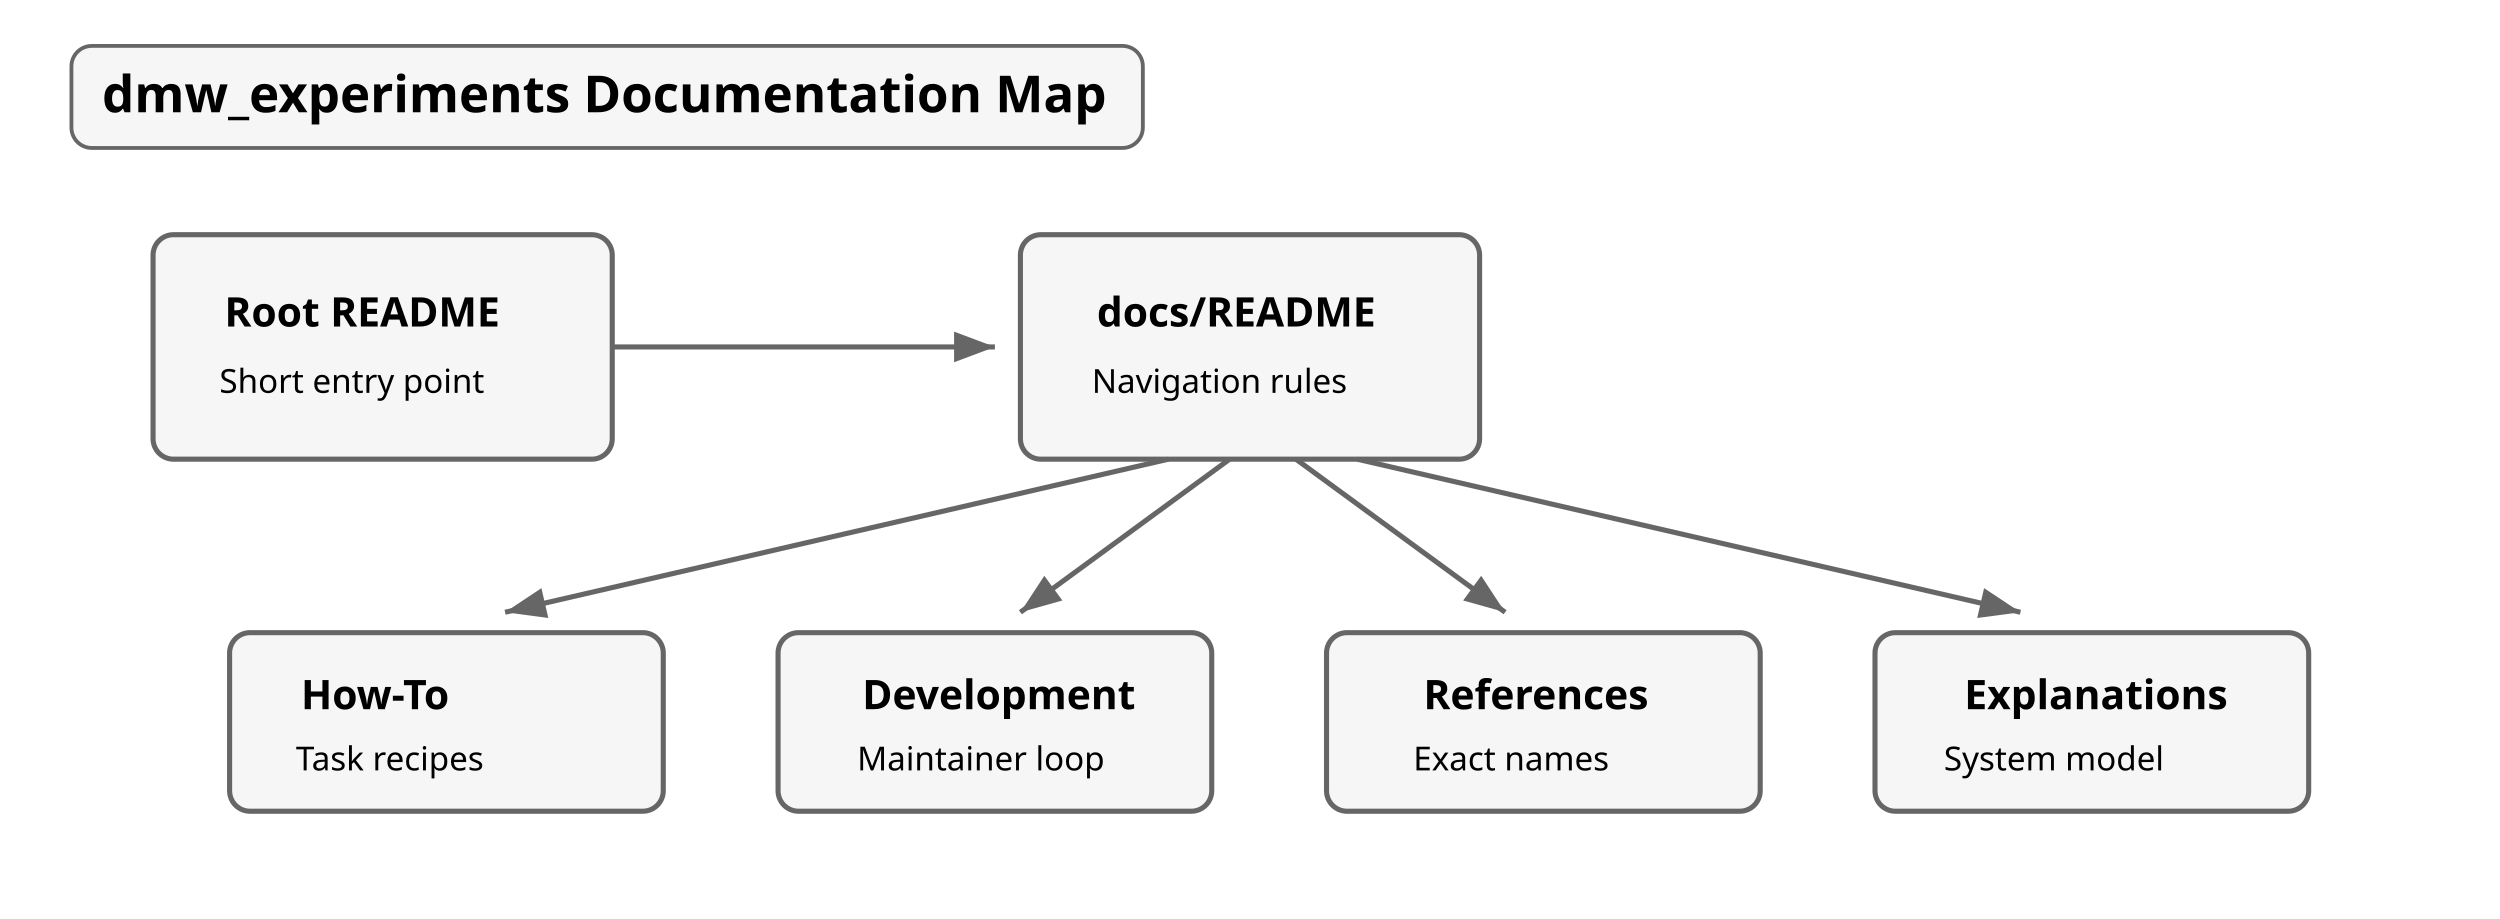
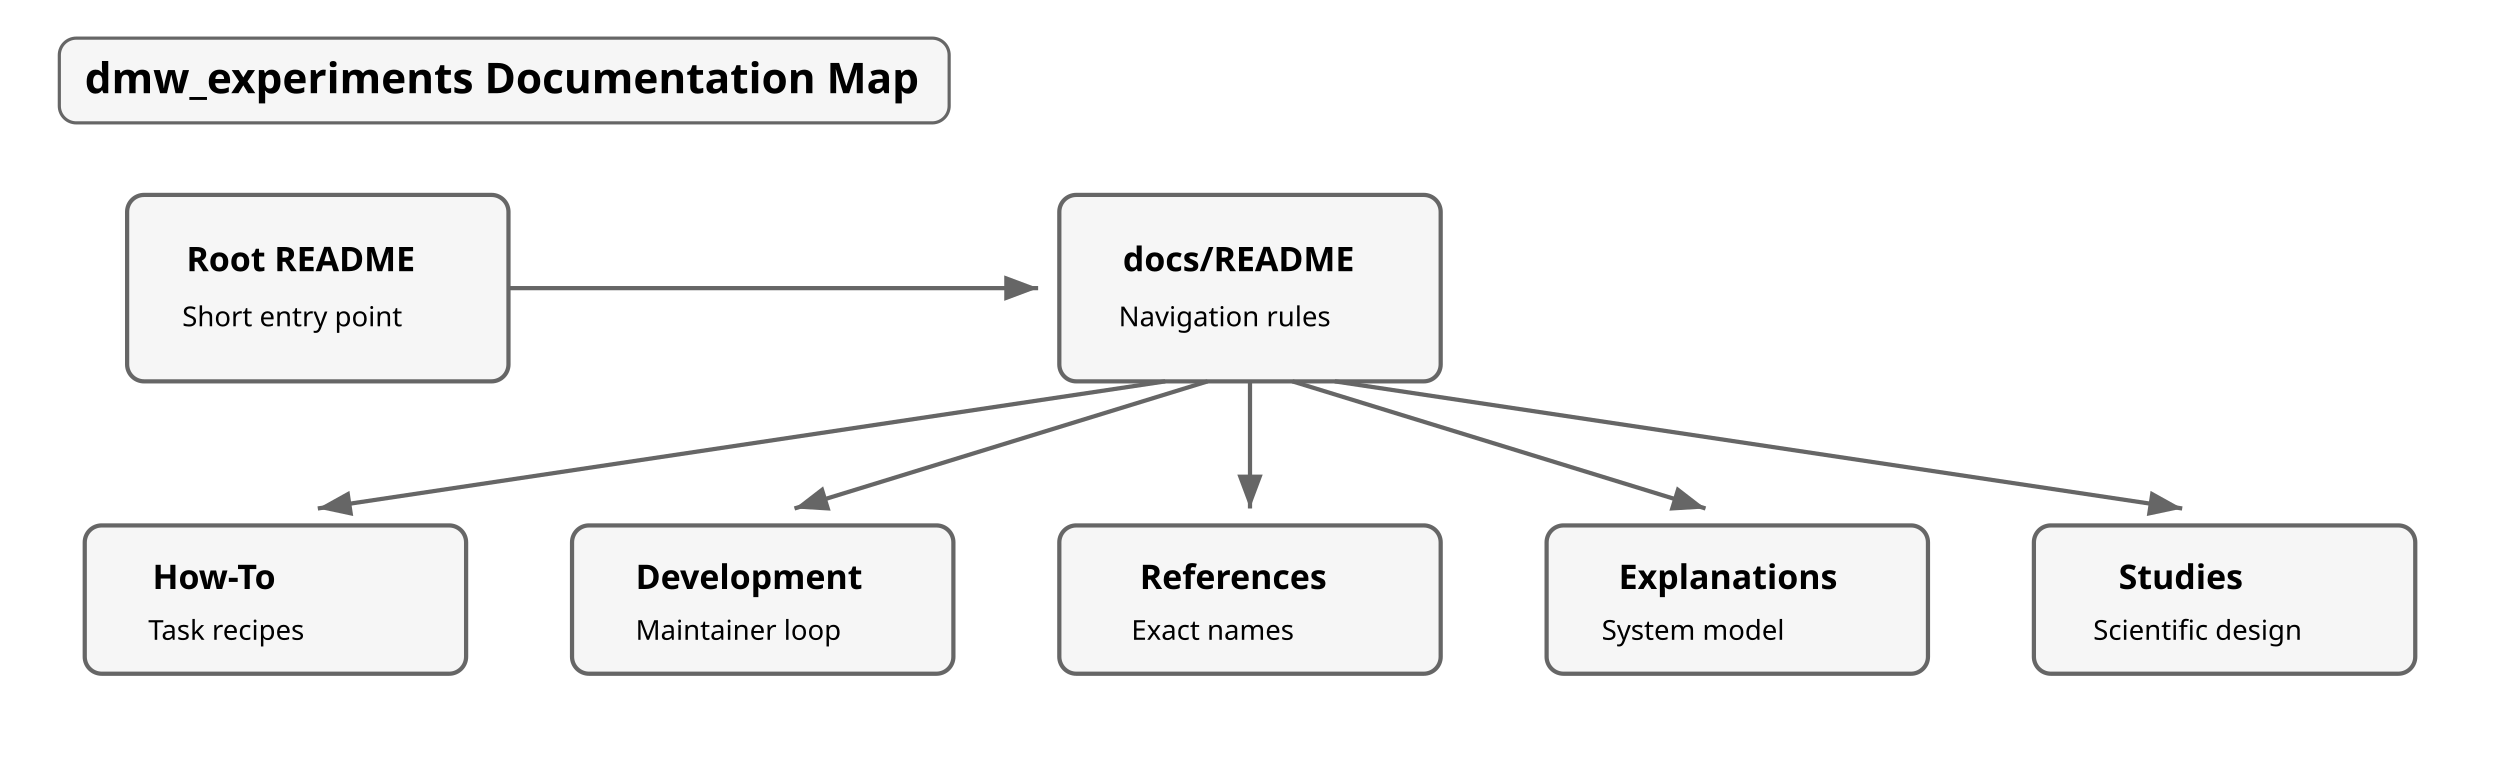
- <svg xmlns="http://www.w3.org/2000/svg" width="980" height="360" viewBox="0 0 980 360" role="img" aria-labelledby="title desc">
+ <svg xmlns="http://www.w3.org/2000/svg" width="1180" height="360" viewBox="0 0 1180 360" role="img" aria-labelledby="title desc">
  <defs>
    <marker id="arrow" markerWidth="10" markerHeight="10" refX="8" refY="3" orient="auto">
      <path d="M0,0 L8,3 L0,6 Z" fill="#666666" />
    </marker>
    <style>
      text { font-family: sans-serif; fill: #000000; }
      .title { font-size: 20px; font-weight: 700; }
      .label { font-size: 16px; font-weight: 700; }
      .small { font-size: 13px; }
      .box { fill: #f4f4f4dd; stroke: #666666; stroke-width: 2; rx: 8; }
      .line { stroke: #666666; stroke-width: 2; marker-end: url(#arrow); }
    </style>
  </defs>
  <rect x="28" y="18" width="420" height="40" fill="#f4f4f4dd" stroke="#666666" stroke-width="1.5" rx="8" />
  <text class="title" x="40" y="44">dmw_experiments Documentation Map</text>
  <rect class="box" x="60" y="92" width="180" height="88" />
  <text class="label" x="88" y="128">Root README</text>
  <text class="small" x="86" y="154">Short entry point</text>
-   <rect class="box" x="400" y="92" width="180" height="88" />
-   <text class="label" x="430" y="128">docs/README</text>
-   <text class="small" x="428" y="154">Navigation rules</text>
-   <line class="line" x1="240" y1="136" x2="390" y2="136" />
-   <rect class="box" x="90" y="248" width="170" height="70" />
-   <text class="label" x="118" y="278">How-To</text>
-   <text class="small" x="116" y="302">Task recipes</text>
-   <rect class="box" x="305" y="248" width="170" height="70" />
-   <text class="label" x="338" y="278">Development</text>
-   <text class="small" x="336" y="302">Maintainer loop</text>
-   <rect class="box" x="520" y="248" width="170" height="70" />
-   <text class="label" x="558" y="278">References</text>
-   <text class="small" x="554" y="302">Exact names</text>
-   <rect class="box" x="735" y="248" width="170" height="70" />
-   <text class="label" x="770" y="278">Explanations</text>
-   <text class="small" x="762" y="302">System model</text>
-   <line class="line" x1="458" y1="180" x2="198" y2="240" />
-   <line class="line" x1="482" y1="180" x2="400" y2="240" />
-   <line class="line" x1="508" y1="180" x2="590" y2="240" />
-   <line class="line" x1="532" y1="180" x2="792" y2="240" />
+   <rect class="box" x="500" y="92" width="180" height="88" />
+   <text class="label" x="530" y="128">docs/README</text>
+   <text class="small" x="528" y="154">Navigation rules</text>
+   <line class="line" x1="240" y1="136" x2="490" y2="136" />
+   <rect class="box" x="40" y="248" width="180" height="70" />
+   <text class="label" x="72" y="278">How-To</text>
+   <text class="small" x="70" y="302">Task recipes</text>
+   <rect class="box" x="270" y="248" width="180" height="70" />
+   <text class="label" x="300" y="278">Development</text>
+   <text class="small" x="300" y="302">Maintainer loop</text>
+   <rect class="box" x="500" y="248" width="180" height="70" />
+   <text class="label" x="538" y="278">References</text>
+   <text class="small" x="534" y="302">Exact names</text>
+   <rect class="box" x="730" y="248" width="180" height="70" />
+   <text class="label" x="764" y="278">Explanations</text>
+   <text class="small" x="756" y="302">System model</text>
+   <rect class="box" x="960" y="248" width="180" height="70" />
+   <text class="label" x="1000" y="278">Studies</text>
+   <text class="small" x="988" y="302">Scientific design</text>
+   <line class="line" x1="550" y1="180" x2="150" y2="240" />
+   <line class="line" x1="570" y1="180" x2="375" y2="240" />
+   <line class="line" x1="590" y1="180" x2="590" y2="240" />
+   <line class="line" x1="610" y1="180" x2="805" y2="240" />
+   <line class="line" x1="630" y1="180" x2="1030" y2="240" />
</svg>
